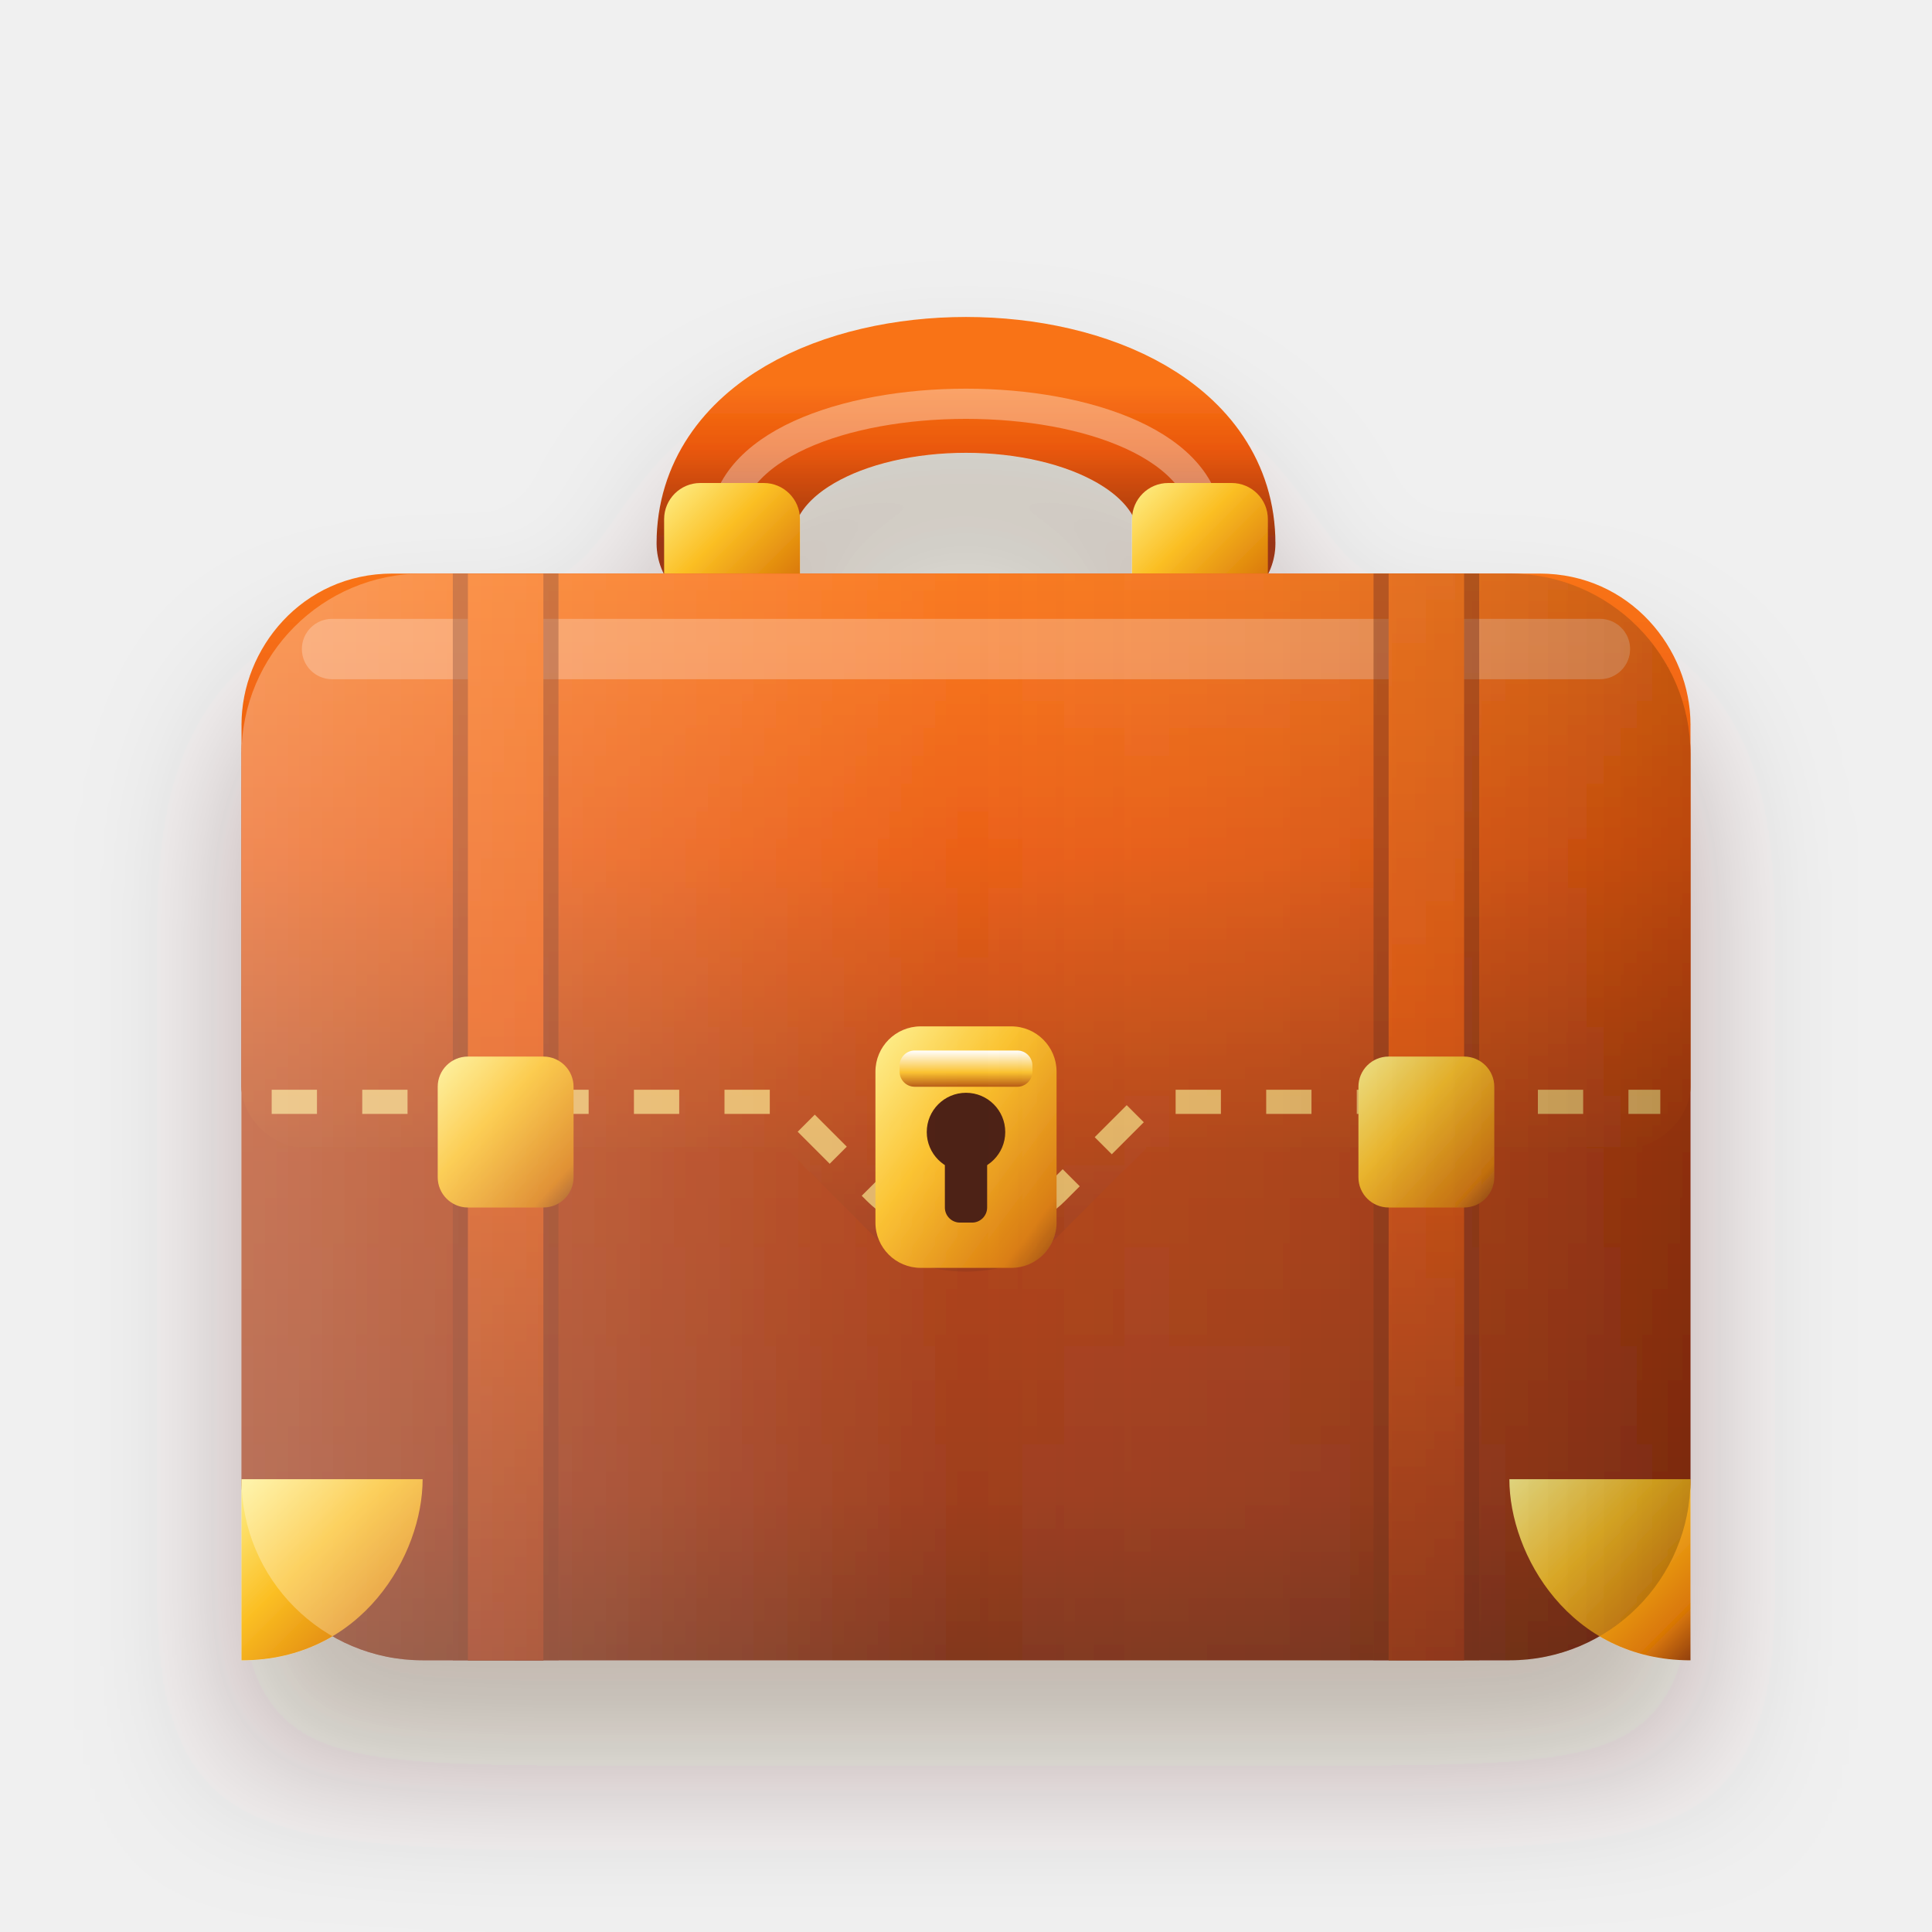
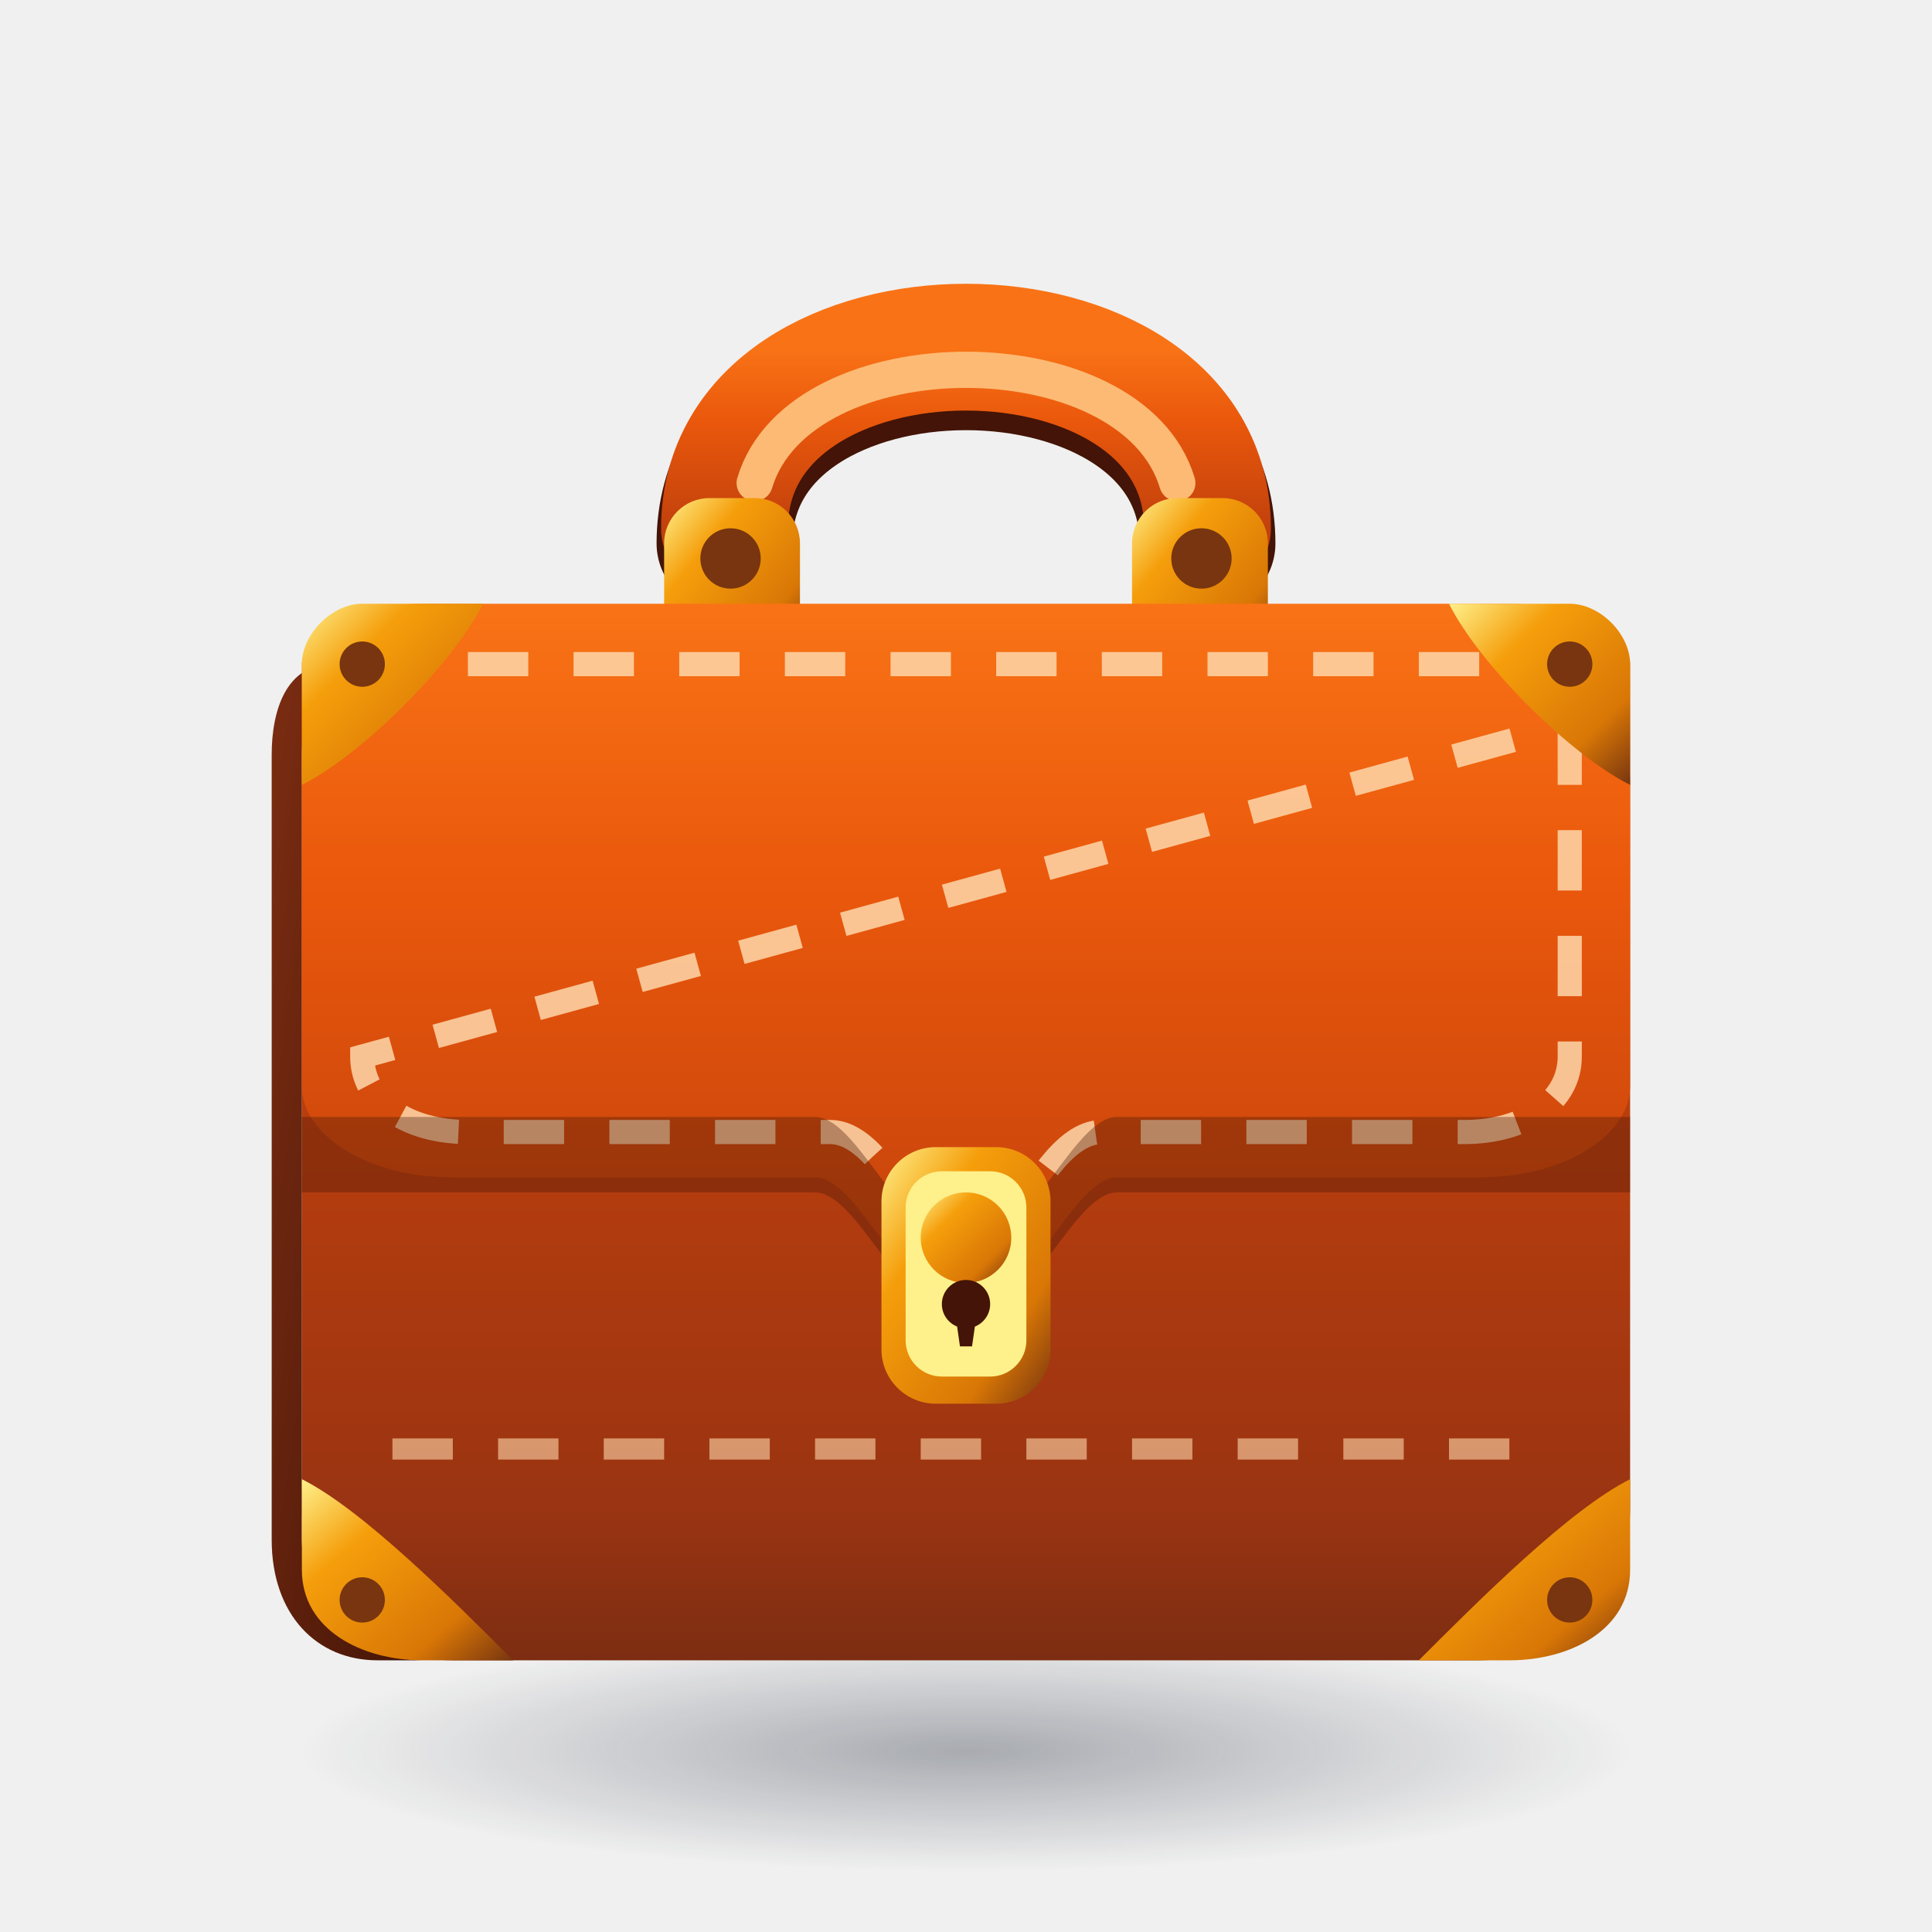
- <svg xmlns="http://www.w3.org/2000/svg" viewBox="0 0 64 64" fill="none">
+ <svg xmlns="http://www.w3.org/2000/svg" viewBox="0 0 64 64" fill="none" shape-rendering="geometricPrecision">
  <defs>
-     <linearGradient id="leatherMain" x1="0%" y1="0%" x2="0%" y2="100%">
+     <linearGradient id="bagLeatherFront" x1="0%" y1="0%" x2="0%" y2="100%">
      <stop offset="0%" stop-color="#ea580c" />
-       <stop offset="30%" stop-color="#c2410c" />
+       <stop offset="35%" stop-color="#c2410c" />
      <stop offset="85%" stop-color="#9a3412" />
      <stop offset="100%" stop-color="#7c2d12" />
    </linearGradient>
-     <linearGradient id="leatherFlap" x1="0%" y1="0%" x2="0%" y2="100%">
+     <linearGradient id="bagFlap" x1="0%" y1="0%" x2="0%" y2="100%">
      <stop offset="0%" stop-color="#f97316" />
      <stop offset="40%" stop-color="#ea580c" />
-       <stop offset="100%" stop-color="#9a3412" />
+       <stop offset="100%" stop-color="#c2410c" />
    </linearGradient>
-     <linearGradient id="brassGold" x1="0%" y1="0%" x2="100%" y2="100%">
+     <linearGradient id="bagSide" x1="0%" y1="0%" x2="100%" y2="100%">
+       <stop offset="0%" stop-color="#7c2d12" />
+       <stop offset="100%" stop-color="#431407" />
+     </linearGradient>
+     <linearGradient id="bagBrass" x1="0%" y1="0%" x2="100%" y2="100%">
      <stop offset="0%" stop-color="#fef08a" />
-       <stop offset="40%" stop-color="#fbbf24" />
-       <stop offset="85%" stop-color="#d97706" />
-       <stop offset="100%" stop-color="#92400e" />
+       <stop offset="30%" stop-color="#f59e0b" />
+       <stop offset="75%" stop-color="#d97706" />
+       <stop offset="100%" stop-color="#78350f" />
    </linearGradient>
-     <linearGradient id="brassLight" x1="0%" y1="0%" x2="0%" y2="100%">
-       <stop offset="0%" stop-color="#ffffff" />
-       <stop offset="60%" stop-color="#fbbf24" />
-       <stop offset="100%" stop-color="#b45309" />
-     </linearGradient>
-     <linearGradient id="leatherGloss" x1="0%" y1="0%" x2="100%" y2="0%">
-       <stop offset="0%" stop-color="#ffffff" stop-opacity="0.3" />
-       <stop offset="50%" stop-color="#ffffff" stop-opacity="0.05" />
-       <stop offset="100%" stop-color="#000000" stop-opacity="0.2" />
-     </linearGradient>
-     <filter id="jobShadow" x="-10%" y="-10%" width="130%" height="135%" filterUnits="userSpaceOnUse">
-       <feDropShadow dx="0" dy="3.5" stdDeviation="2.5" flood-color="#431407" flood-opacity="0.28" />
-     </filter>
+     <radialGradient id="bagShadow" cx="50%" cy="50%" r="50%">
+       <stop offset="0%" stop-color="#0f172a" stop-opacity="0.32" />
+       <stop offset="100%" stop-color="#0f172a" stop-opacity="0" />
+     </radialGradient>
  </defs>
-   <g filter="url(#jobShadow)">
-     <path d="M24 18 C24 11 40 11 40 18" stroke="url(#leatherFlap)" stroke-width="4.5" stroke-linecap="round" />
-     <path d="M24 17.5 C24 12 40 12 40 17.5" stroke="#ffffff" stroke-width="1" stroke-linecap="round" opacity="0.35" />
-     <rect x="22" y="16" width="4.5" height="4.5" rx="1.2" fill="url(#brassGold)" />
-     <rect x="37.5" y="16" width="4.5" height="4.5" rx="1.2" fill="url(#brassGold)" />
-     <rect x="8" y="19" width="48" height="36" rx="6" fill="url(#leatherMain)" />
-     <path d="M8 24 C8 21.5 10 19 13 19 L51 19 C54 19 56 21.5 56 24 L56 36 C56 37 55 38 54 38 L38 38 L35 41 C33.5 42.5 30.5 42.5 29 41 L26 38 L10 38 C9 38 8 37 8 36 Z" fill="url(#leatherFlap)" />
-     <path d="M9 36.5 L26 36.5 L29 39.5 C30.5 41 33.5 41 35 39.5 L38 36.5 L55 36.5" stroke="#fef08a" stroke-width="0.8" stroke-dasharray="1.5 1.5" stroke-opacity="0.65" fill="none" />
-     <rect x="10" y="20.5" width="44" height="2" rx="1" fill="#ffffff" opacity="0.25" />
-     <rect x="29" y="34" width="6" height="8" rx="1.5" fill="url(#brassGold)" />
-     <circle cx="32" cy="37.5" r="1.3" fill="#431407" />
-     <rect x="31.3" y="38" width="1.4" height="2.5" rx="0.5" fill="#431407" />
-     <rect x="29.8" y="34.8" width="4.4" height="1.2" rx="0.5" fill="url(#brassLight)" />
-     <rect x="15" y="19" width="3.5" height="36" fill="#7c2d12" opacity="0.45" />
-     <rect x="15.5" y="19" width="2.5" height="36" fill="url(#leatherFlap)" />
-     <rect x="14.5" y="35" width="4.5" height="5" rx="1" fill="url(#brassGold)" />
-     <rect x="45.5" y="19" width="3.5" height="36" fill="#7c2d12" opacity="0.45" />
-     <rect x="46" y="19" width="2.5" height="36" fill="url(#leatherFlap)" />
-     <rect x="45" y="35" width="4.5" height="5" rx="1" fill="url(#brassGold)" />
-     <path d="M8 49 L14 49 C14 51.5 12 55 8 55 Z" fill="url(#brassGold)" />
-     <path d="M56 49 L50 49 C50 51.5 52 55 56 55 Z" fill="url(#brassGold)" />
-     <rect x="8" y="19" width="48" height="36" rx="6" fill="url(#leatherGloss)" />
-   </g>
+   <ellipse cx="32" cy="58" rx="22" ry="4" fill="url(#bagShadow)" />
+   <path d="M24 18 C24 10 40 10 40 18" stroke="#431407" stroke-width="4.5" stroke-linecap="round" fill="none" />
+   <path d="M24 17.5 C24 9.5 40 9.5 40 17.5" stroke="url(#bagFlap)" stroke-width="4.2" stroke-linecap="round" fill="none" />
+   <path d="M25 16 C26.5 11 37.5 11 39 16" stroke="#fdba74" stroke-width="1.2" stroke-linecap="round" fill="none" />
+   <rect x="22" y="16.5" width="4.5" height="5.5" rx="1.5" fill="url(#bagBrass)" />
+   <circle cx="24.2" cy="18.5" r="1" fill="#78350f" />
+   <rect x="37.5" y="16.5" width="4.5" height="5.5" rx="1.5" fill="url(#bagBrass)" />
+   <circle cx="39.8" cy="18.5" r="1" fill="#78350f" />
+   <rect x="10" y="21" width="44" height="34" rx="5" fill="url(#bagLeatherFront)" />
+   <path d="M10 25 C10 23 11 21 13 21 L11 22 C9.5 22 9 23.5 9 25 L9 51 C9 53.5 10.5 55 12.5 55 L14 55 C12 55 10 53 10 51 Z" fill="url(#bagSide)" />
+   <path d="M10 22 C10 21 12 20 14 20 L50 20 C52 20 54 21 54 22 L54 36 C54 37.5 52 39 49 39 L37 39 C36 39 35 41 34 42 L32 43 L30 42 C29 41 28 39 27 39 L15 39 C12 39 10 37.5 10 36 Z" fill="url(#bagFlap)" />
+   <path d="M12 22 L52 22 M52 24 L52 35 C52 36.5 50.5 37.5 48.5 37.5 L36.5 37.5 C35.2 37.5 34.2 39.5 33.5 40.5 L32 41.5 L30.5 40.5 C29.8 39.5 28.8 37.5 27.5 37.5 L15.5 37.5 C13.5 37.5 12 36.5 12 35 Z" stroke="#fed7aa" stroke-width="0.8" stroke-dasharray="2 1.5" fill="none" opacity="0.85" />
+   <path d="M10 37 L27 37 C28 37 29 39 30 40 L32 41 L34 40 C35 39 36 37 37 37 L54 37 L54 39.5 L37 39.5 C36 39.5 35 41.5 34 42.5 L32 43.5 L30 42.5 C29 41.5 28 39.5 27 39.5 L10 39.5 Z" fill="#431407" opacity="0.35" />
+   <path d="M10 26 L10 22 C10 21 11 20 12 20 L16 20 C15 22 12 25 10 26 Z" fill="url(#bagBrass)" />
+   <circle cx="12" cy="22" r="0.75" fill="#78350f" />
+   <path d="M54 26 L54 22 C54 21 53 20 52 20 L48 20 C49 22 52 25 54 26 Z" fill="url(#bagBrass)" />
+   <circle cx="52" cy="22" r="0.75" fill="#78350f" />
+   <path d="M10 49 L10 52 C10 54 12 55 14 55 L17 55 C15 53 12 50 10 49 Z" fill="url(#bagBrass)" />
+   <circle cx="12" cy="53" r="0.75" fill="#78350f" />
+   <path d="M54 49 L54 52 C54 54 52 55 50 55 L47 55 C49 53 52 50 54 49 Z" fill="url(#bagBrass)" />
+   <circle cx="52" cy="53" r="0.75" fill="#78350f" />
+   <rect x="29.2" y="38" width="5.6" height="8.5" rx="1.8" fill="url(#bagBrass)" />
+   <rect x="30" y="38.8" width="4" height="6.8" rx="1.2" fill="#fef08a" />
+   <circle cx="32" cy="41" r="1.5" fill="url(#bagBrass)" />
+   <circle cx="32" cy="43.2" r="0.8" fill="#431407" />
+   <polygon points="31.6,43.2 32.4,43.2 32.2,44.6 31.8,44.6" fill="#431407" />
+   <line x1="13" y1="48" x2="51" y2="48" stroke="#fed7aa" stroke-width="0.7" stroke-dasharray="2 1.5" opacity="0.6" />
</svg>
